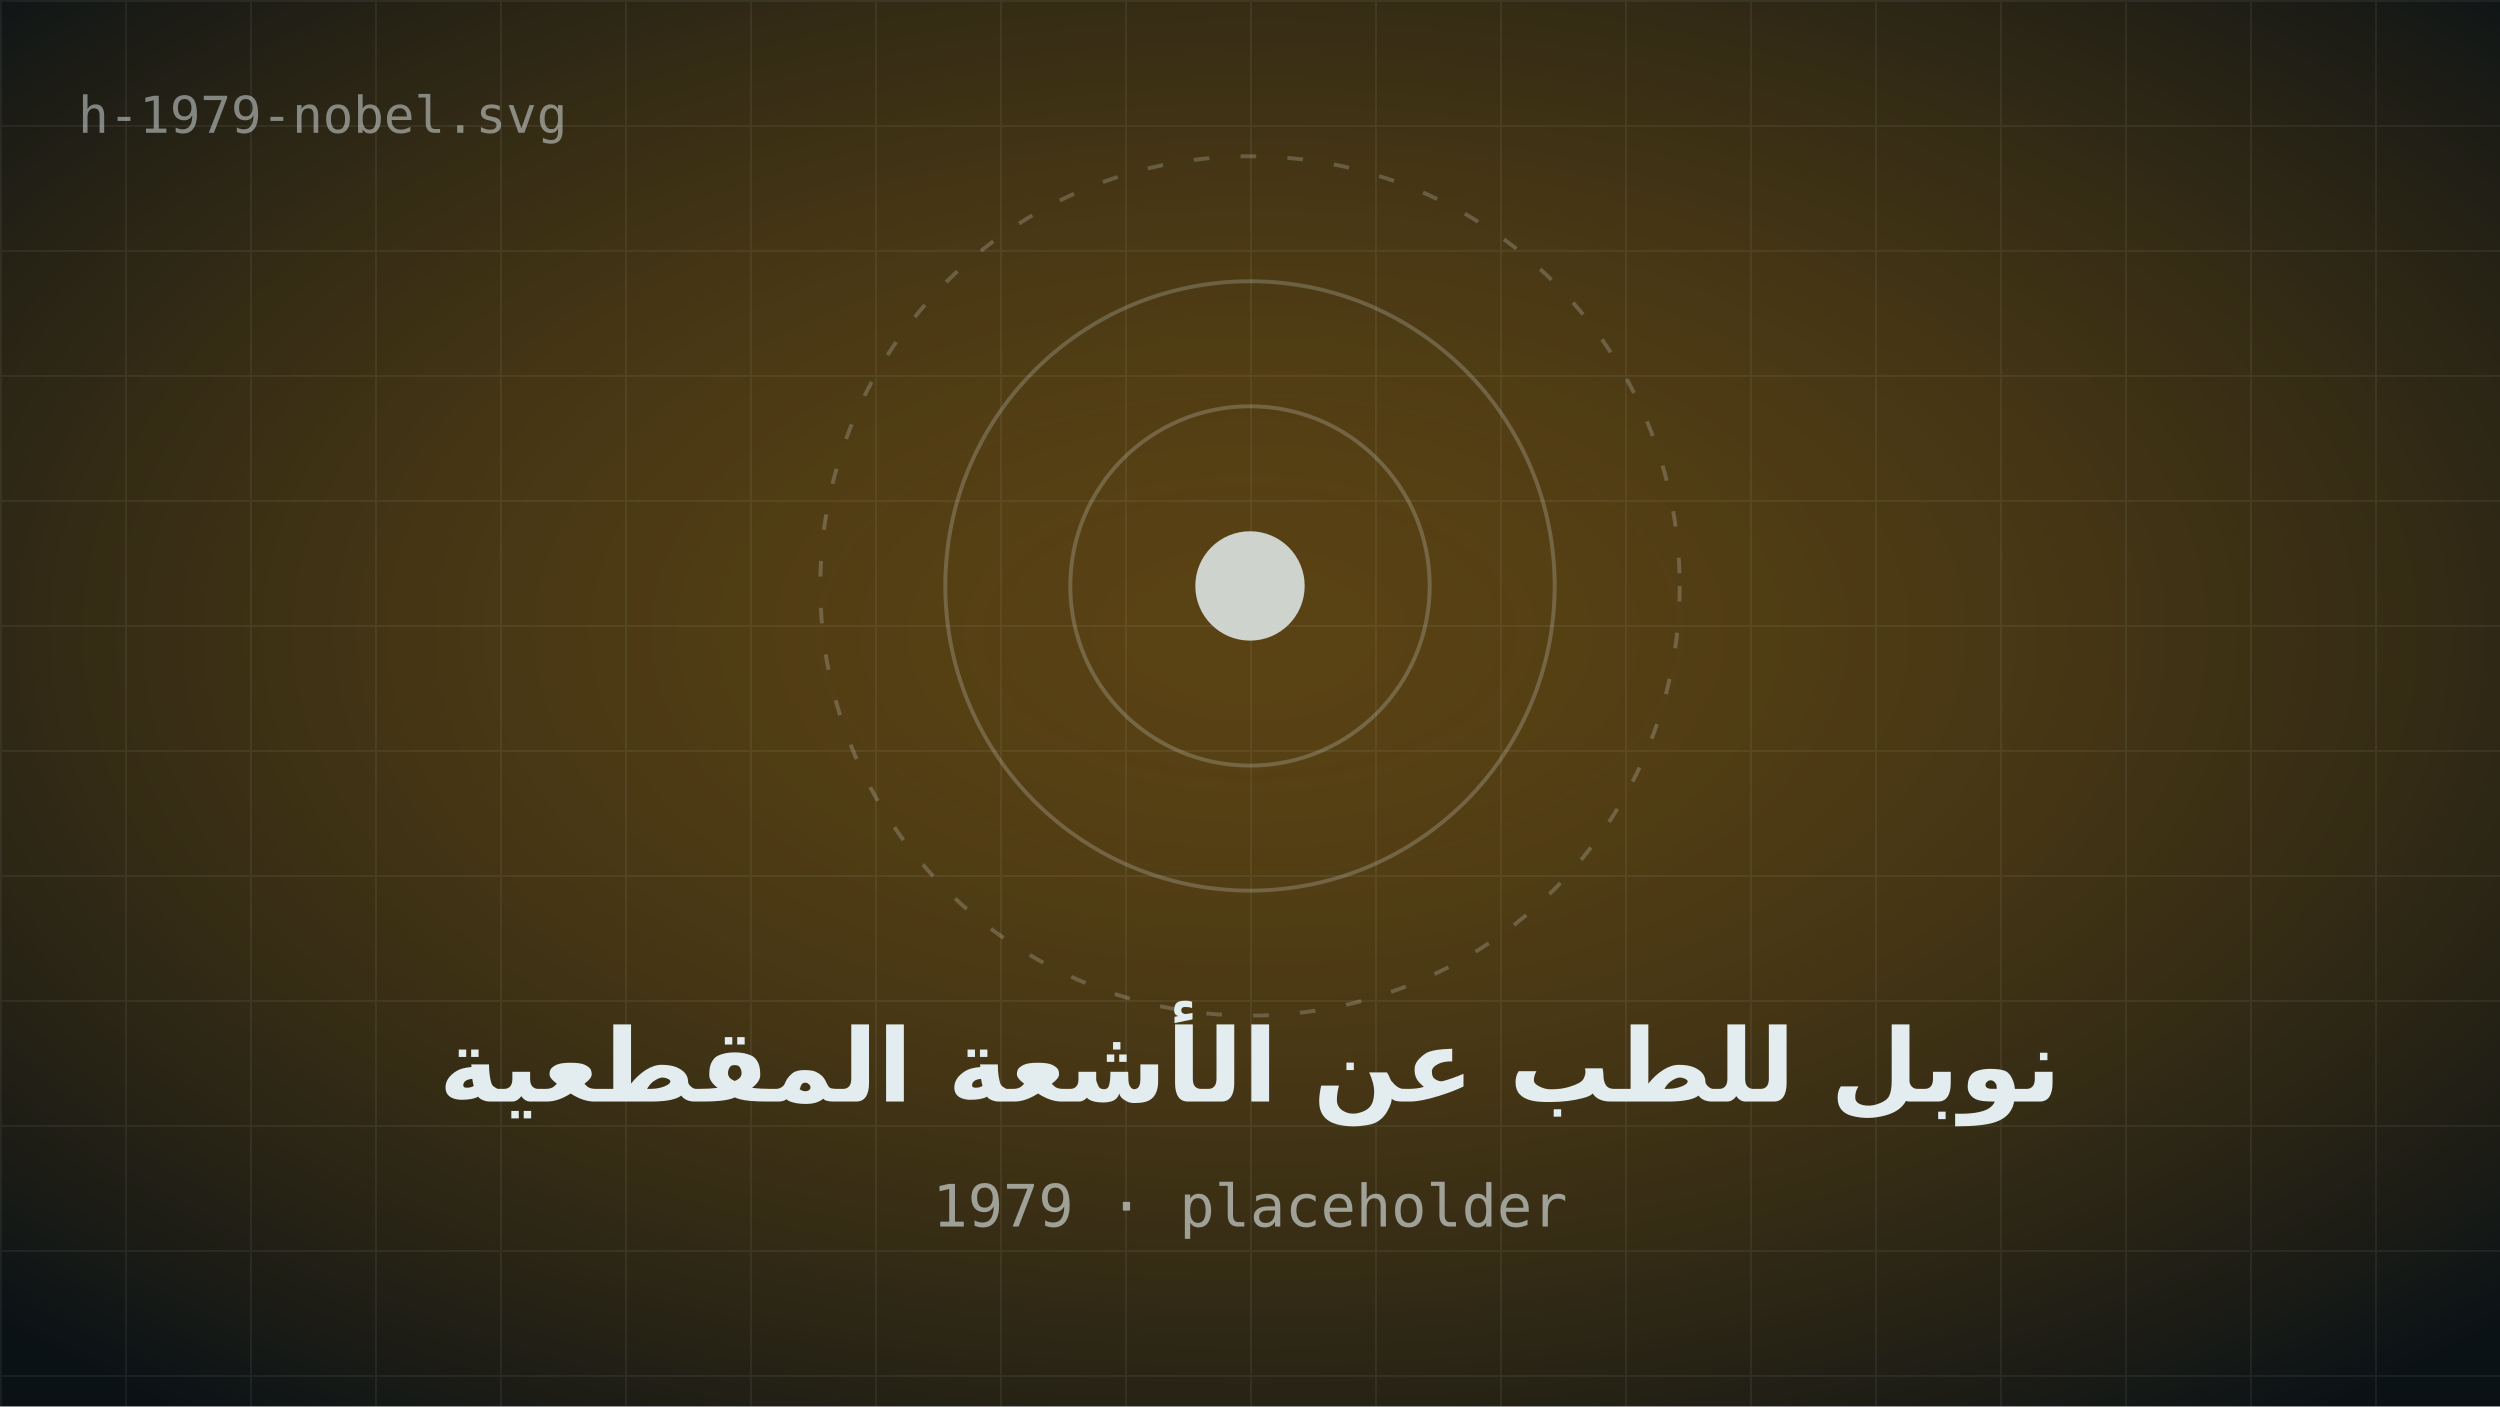
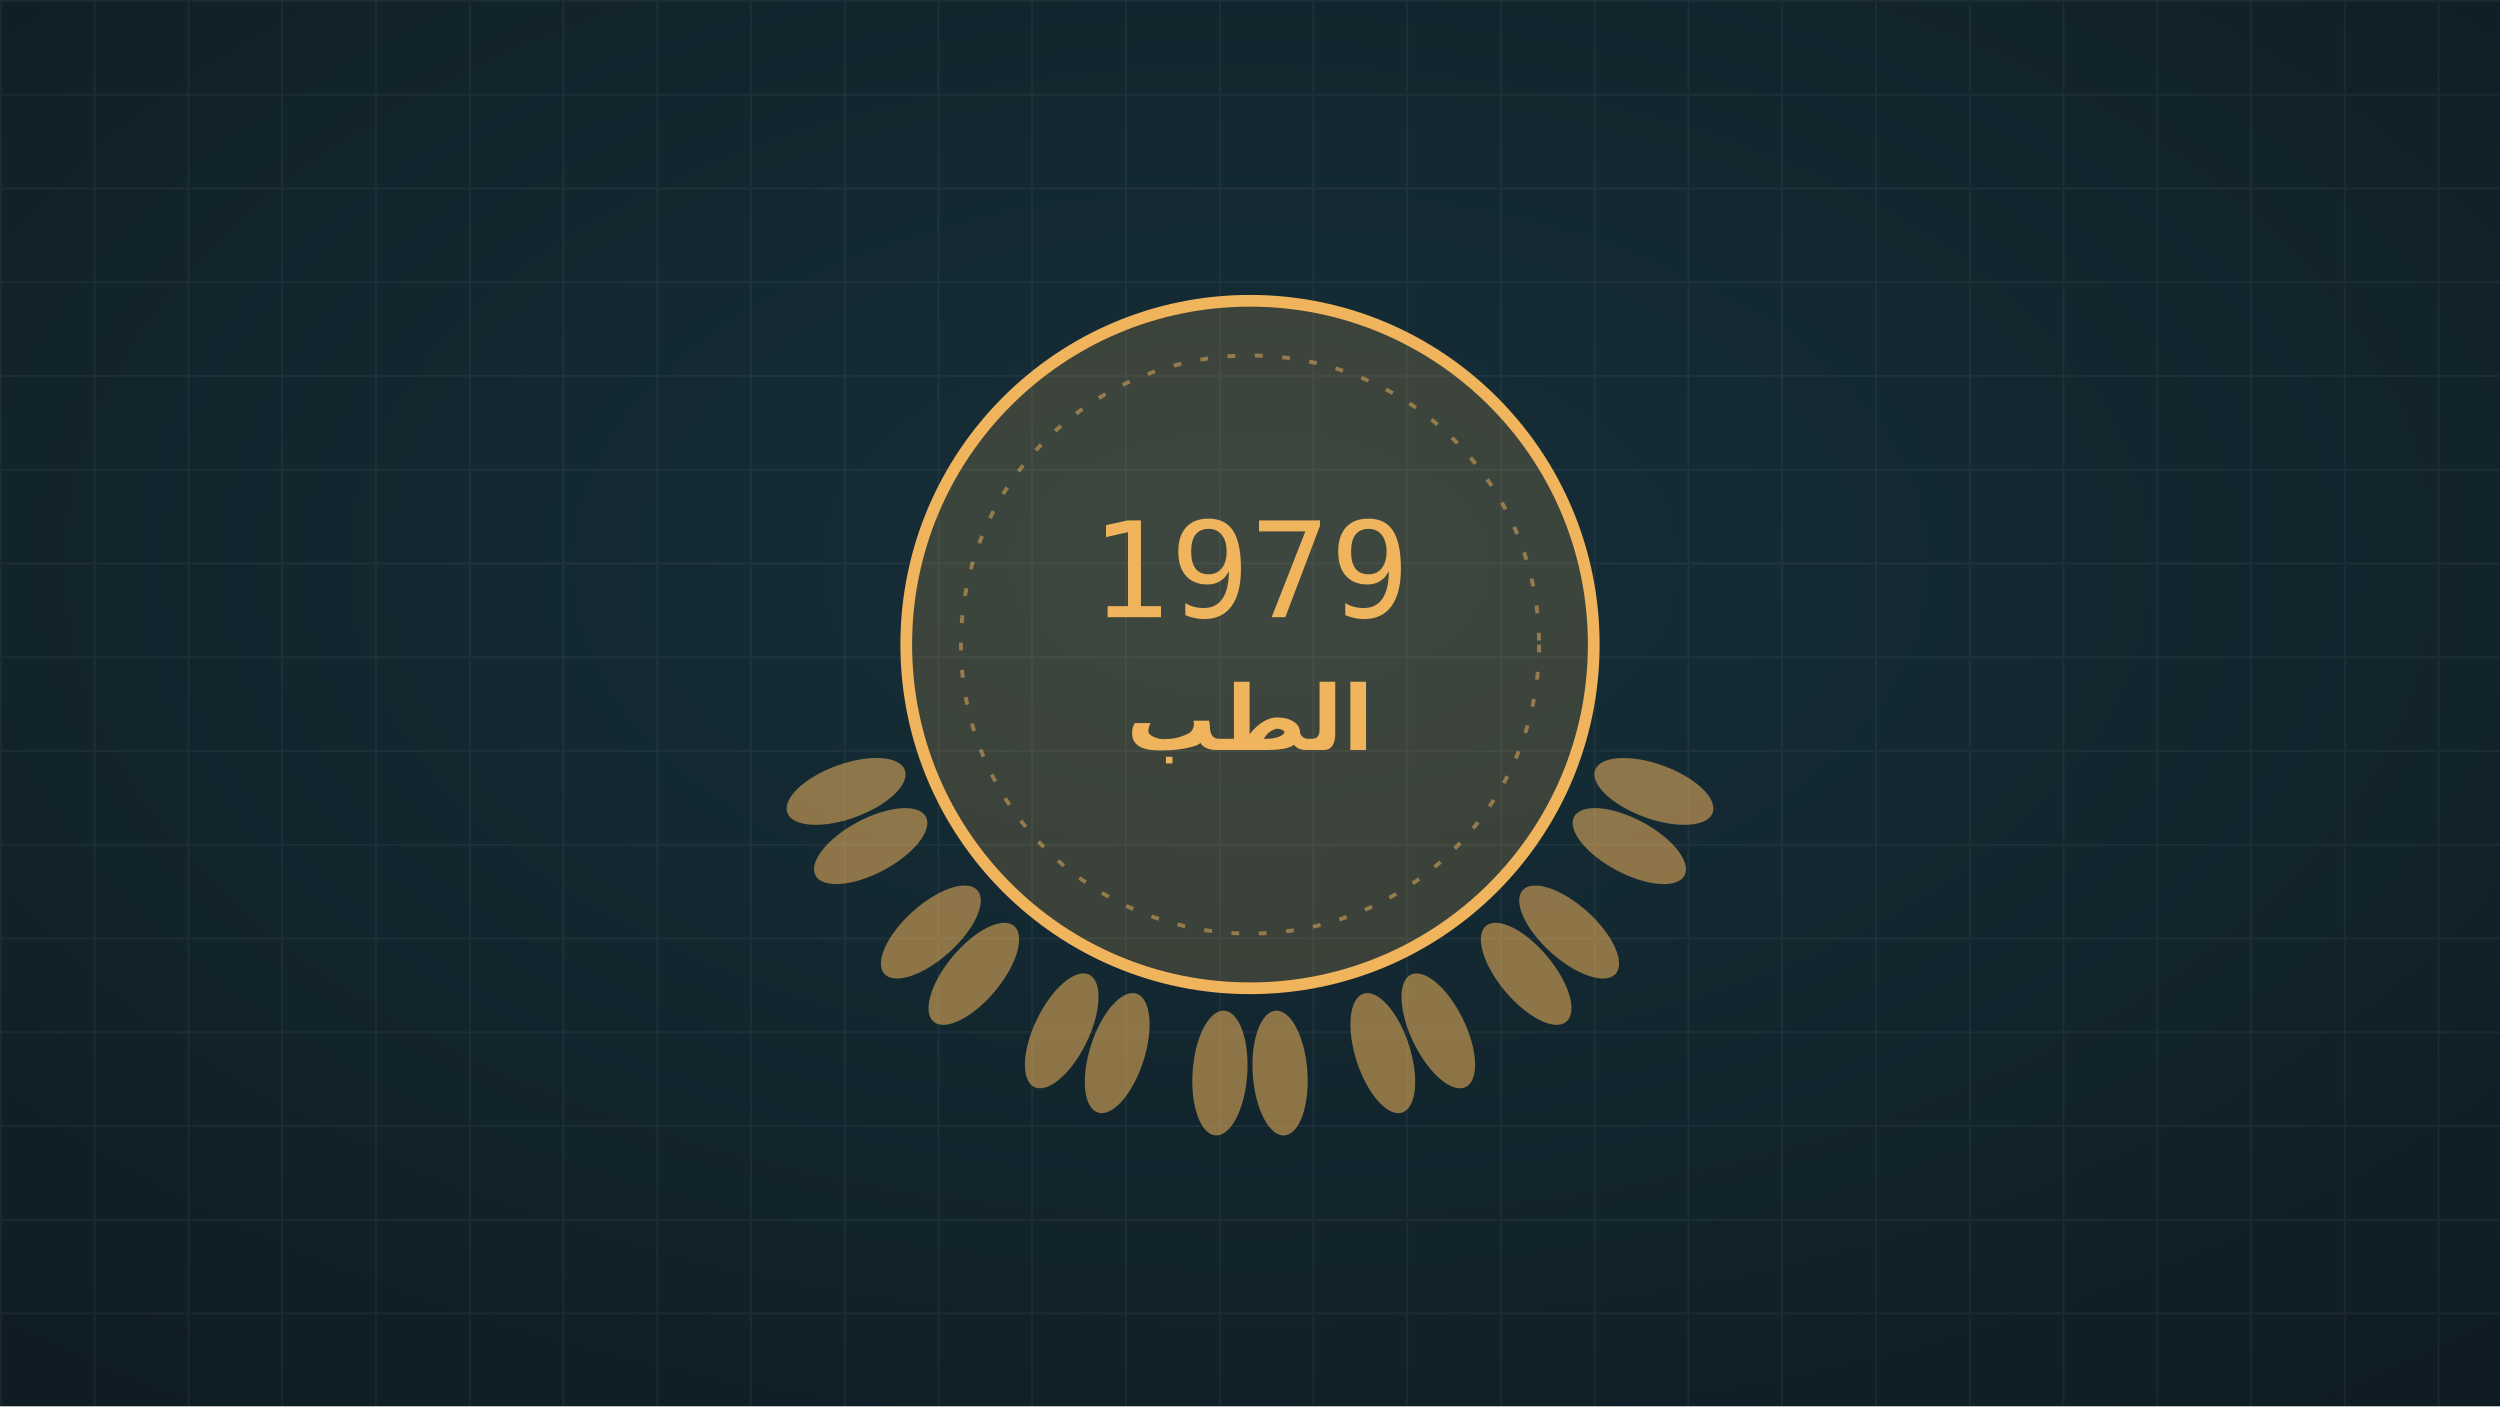
- <svg xmlns="http://www.w3.org/2000/svg" viewBox="0 0 640 360" width="640" height="360">
+ <svg xmlns="http://www.w3.org/2000/svg" viewBox="0 0 640 360" width="640" height="360" role="img" aria-label="نوبل في الطب عن الأشعة المقطعية">
  <defs>
-     <radialGradient id="g" cx="50%" cy="45%" r="70%">
-       <stop offset="0" stop-color="#9a6a12" stop-opacity=".55" />
-       <stop offset="1" stop-color="#0b1216" />
+     <radialGradient id="bgg" cx="50%" cy="40%" r="75%">
+       <stop offset="0" stop-color="#16303a" />
+       <stop offset="1" stop-color="#0f1c23" />
    </radialGradient>
-     <pattern id="p" width="32" height="32" patternUnits="userSpaceOnUse">
-       <path d="M32 0H0V32" fill="none" stroke="#ffffff" stroke-opacity=".06" />
+     <pattern id="grid" width="24" height="24" patternUnits="userSpaceOnUse">
+       <path d="M24 0H0V24" fill="none" stroke="#ffffff" stroke-opacity=".045" />
    </pattern>
+     <linearGradient id="beam" x1="0" y1="0" x2="0" y2="1">
+       <stop offset="0" stop-color="#f0b45c" stop-opacity=".75" />
+       <stop offset="1" stop-color="#f0b45c" stop-opacity=".08" />
+     </linearGradient>
+     <filter id="glow" x="-50%" y="-50%" width="200%" height="200%">
+       <feGaussianBlur stdDeviation="4" result="b" />
+       <feMerge>
+         <feMergeNode in="b" />
+         <feMergeNode in="SourceGraphic" />
+       </feMerge>
+     </filter>
+     <filter id="soft">
+       <feGaussianBlur stdDeviation="1.2" />
+     </filter>
+     <marker id="arr" viewBox="0 0 10 10" refX="8" refY="5" markerWidth="7" markerHeight="7" orient="auto-start-reverse">
+       <path d="M0 0L10 5L0 10z" fill="#6fc3d9" />
+     </marker>
  </defs>
-   <rect width="640" height="360" fill="#0b1216" />
-   <rect width="640" height="360" fill="url(#g)" />
-   <rect width="640" height="360" fill="url(#p)" />
-   <g fill="none" stroke="#e3ecef" stroke-opacity=".22">
-     <circle cx="320" cy="150" r="46" />
-     <circle cx="320" cy="150" r="78" />
-     <circle cx="320" cy="150" r="110" stroke-dasharray="4 8" />
-   </g>
-   <circle cx="320" cy="150" r="14" fill="#e3ecef" fill-opacity=".85" />
-   <text x="320" y="282" text-anchor="middle" font-family="Tahoma, 'IBM Plex Sans Arabic', sans-serif" font-size="26" font-weight="600" fill="#e3ecef" direction="rtl">نوبل للطب عن الأشعة المقطعية</text>
-   <text x="320" y="314" text-anchor="middle" font-family="Menlo, monospace" font-size="15" fill="#e3ecef" fill-opacity=".6">1979 · placeholder</text>
-   <text x="20" y="34" font-family="Menlo, monospace" font-size="13" fill="#e3ecef" fill-opacity=".5">h-1979-nobel.svg</text>
+   <rect width="640" height="360" fill="url(#bgg)" />
+   <rect width="640" height="360" fill="url(#grid)" />
+   <ellipse cx="216.6" cy="202.6" rx="7" ry="16" transform="rotate(-110.0 216.6 202.6)" fill="#f0b45c" fill-opacity=".55" />
+   <ellipse cx="238.3" cy="238.6" rx="7" ry="16" transform="rotate(-132.0 238.3 238.6)" fill="#f0b45c" fill-opacity=".55" />
+   <ellipse cx="271.8" cy="263.9" rx="7" ry="16" transform="rotate(-154.0 271.8 263.9)" fill="#f0b45c" fill-opacity=".55" />
+   <ellipse cx="312.3" cy="274.7" rx="7" ry="16" transform="rotate(-176.0 312.3 274.7)" fill="#f0b45c" fill-opacity=".55" />
+   <ellipse cx="354.0" cy="269.6" rx="7" ry="16" transform="rotate(-198.0 354.0 269.6)" fill="#f0b45c" fill-opacity=".55" />
+   <ellipse cx="390.7" cy="249.3" rx="7" ry="16" transform="rotate(-220.0 390.7 249.3)" fill="#f0b45c" fill-opacity=".55" />
+   <ellipse cx="417.1" cy="216.6" rx="7" ry="16" transform="rotate(-242.0 417.1 216.6)" fill="#f0b45c" fill-opacity=".55" />
+   <ellipse cx="423.4" cy="202.6" rx="7" ry="16" transform="rotate(110.0 423.4 202.6)" fill="#f0b45c" fill-opacity=".55" />
+   <ellipse cx="401.7" cy="238.6" rx="7" ry="16" transform="rotate(132.0 401.7 238.6)" fill="#f0b45c" fill-opacity=".55" />
+   <ellipse cx="368.2" cy="263.9" rx="7" ry="16" transform="rotate(154.0 368.2 263.9)" fill="#f0b45c" fill-opacity=".55" />
+   <ellipse cx="327.7" cy="274.7" rx="7" ry="16" transform="rotate(176.0 327.7 274.7)" fill="#f0b45c" fill-opacity=".55" />
+   <ellipse cx="286.0" cy="269.6" rx="7" ry="16" transform="rotate(198.0 286.0 269.6)" fill="#f0b45c" fill-opacity=".55" />
+   <ellipse cx="249.3" cy="249.3" rx="7" ry="16" transform="rotate(220.0 249.3 249.3)" fill="#f0b45c" fill-opacity=".55" />
+   <ellipse cx="222.9" cy="216.6" rx="7" ry="16" transform="rotate(242.0 222.9 216.6)" fill="#f0b45c" fill-opacity=".55" />
+   <circle cx="320" cy="165" r="88" fill="#f0b45c" fill-opacity=".18" stroke="#f0b45c" stroke-width="3" />
+   <circle cx="320" cy="165" r="74" fill="none" stroke="#f0b45c" stroke-opacity=".5" stroke-dasharray="2 5" />
+   <text x="320" y="158" font-family="Menlo, Consolas, monospace" font-size="34" fill="#f0b45c" text-anchor="middle">1979</text>
+   <text x="320" y="192" font-family="Tajawal, Tahoma, Arial, sans-serif" font-size="23" font-weight="700" fill="#f0b45c" text-anchor="middle" direction="rtl">الطب</text>
</svg>
